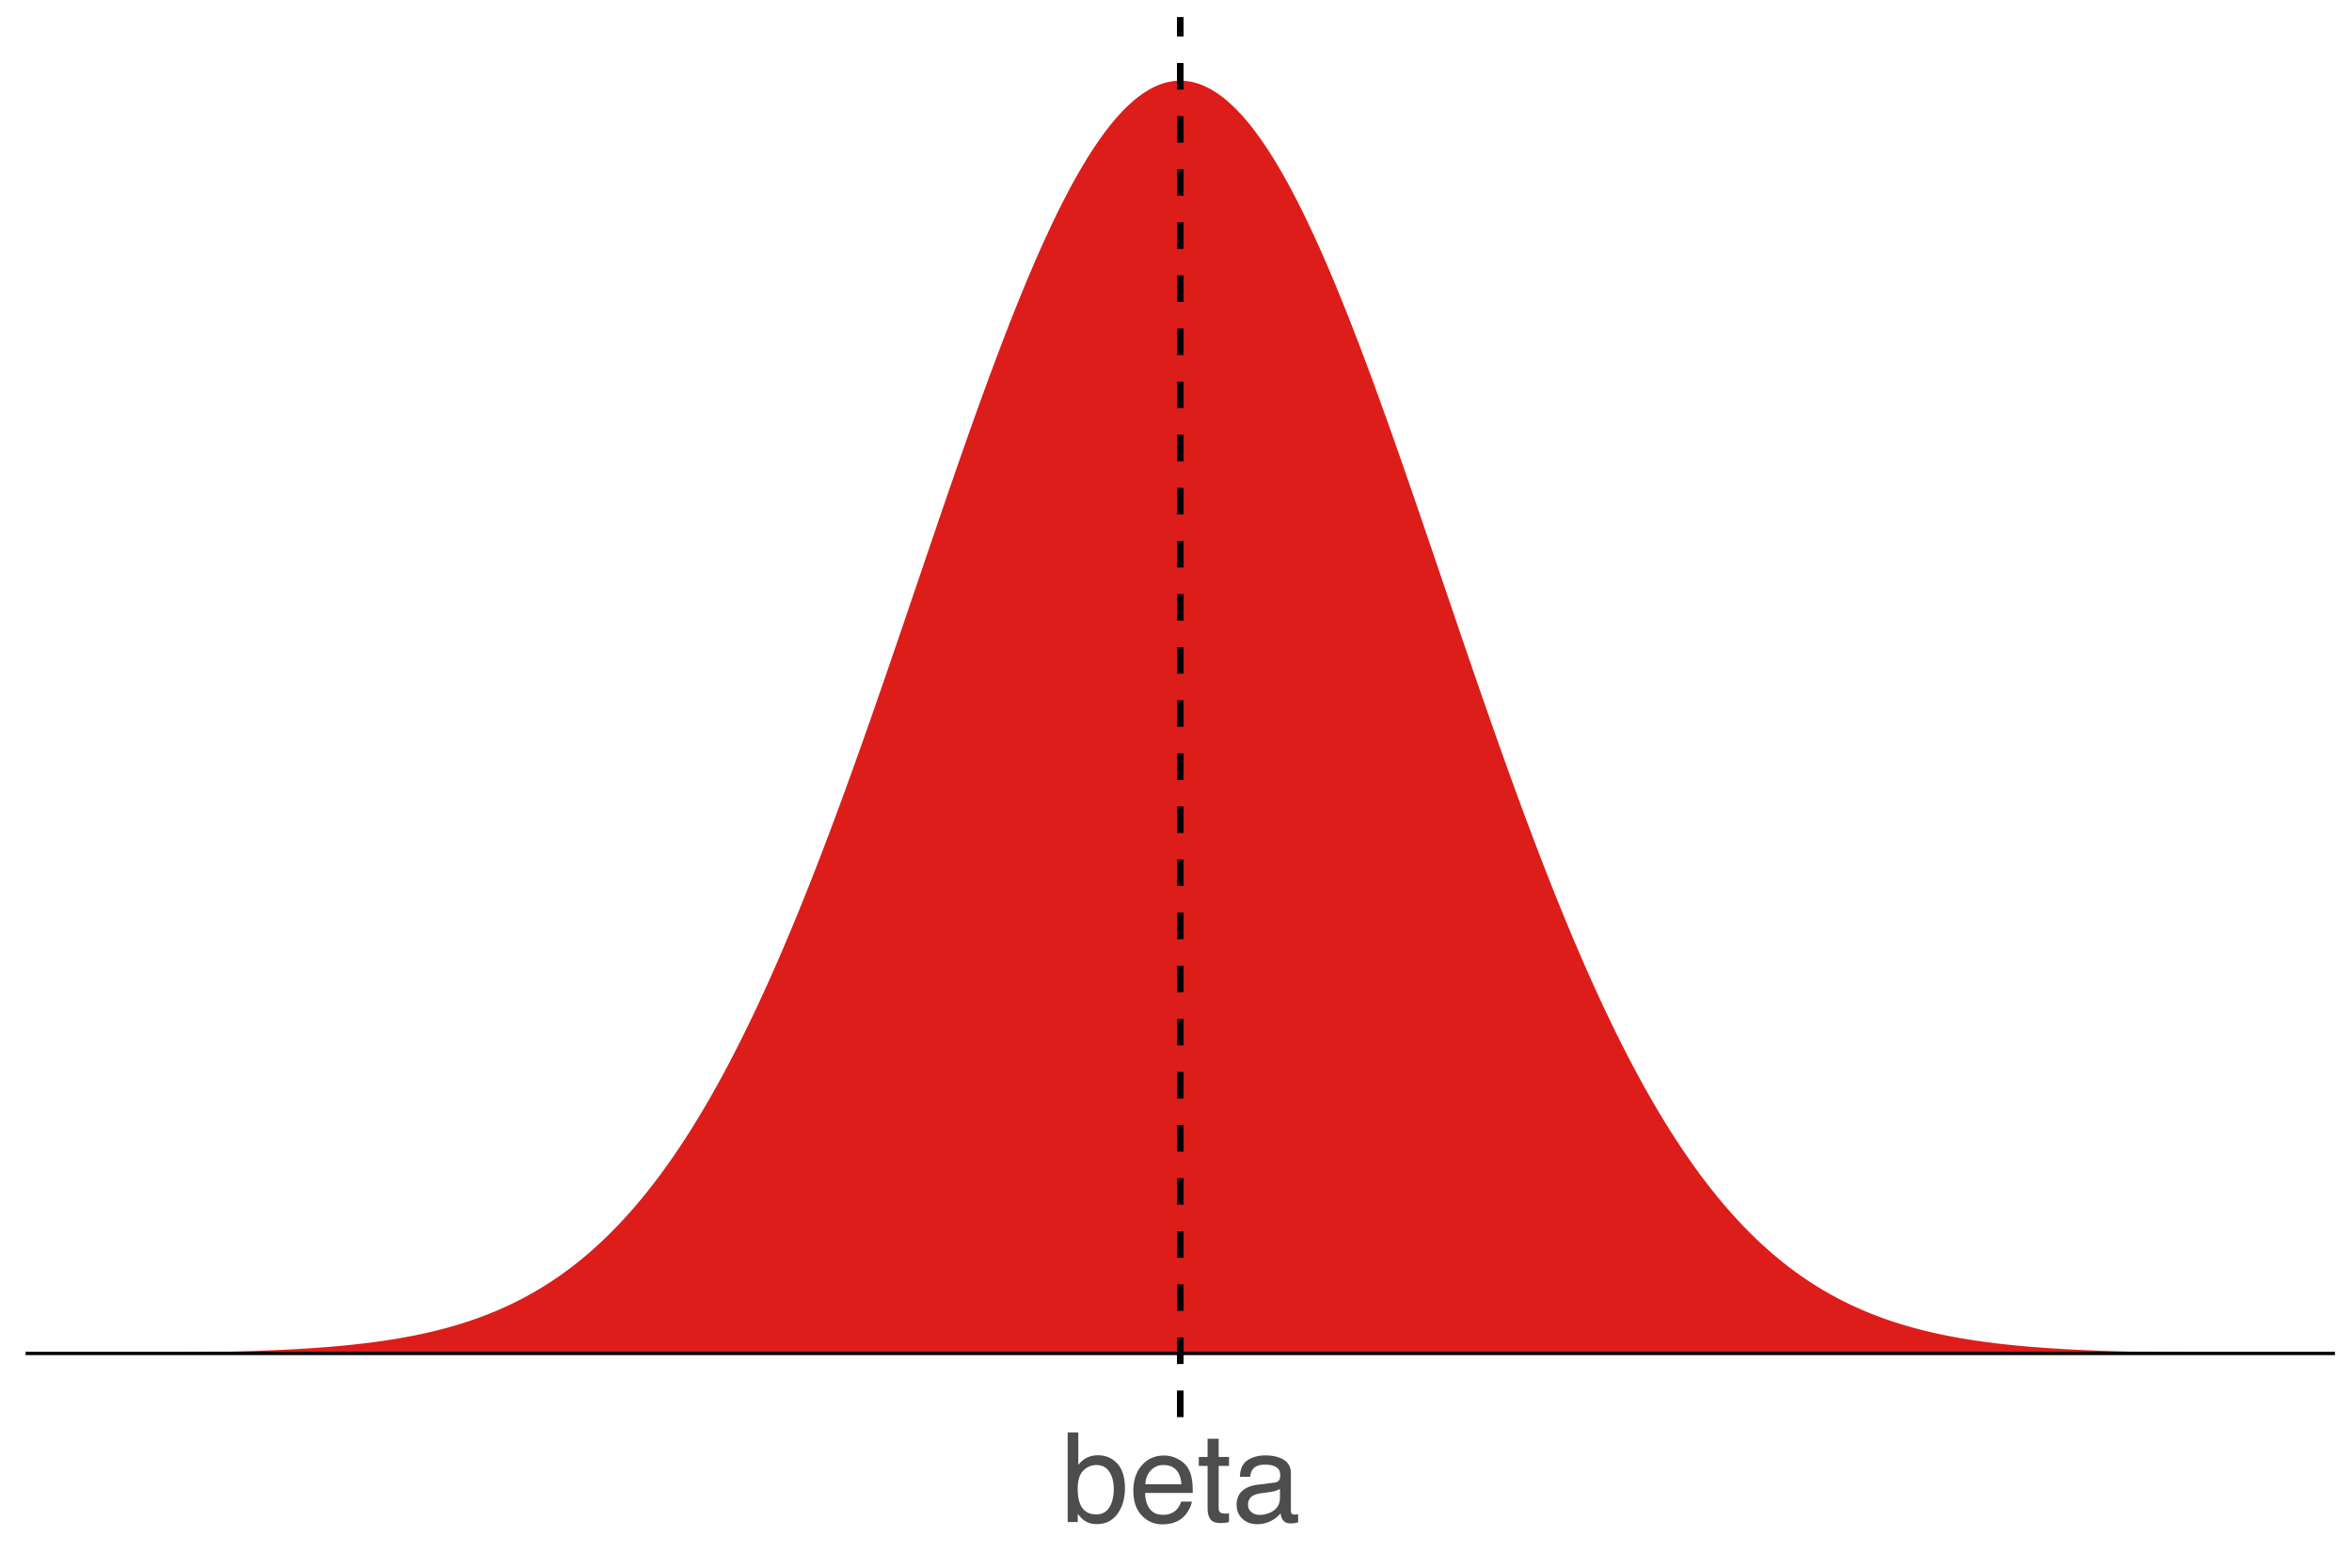
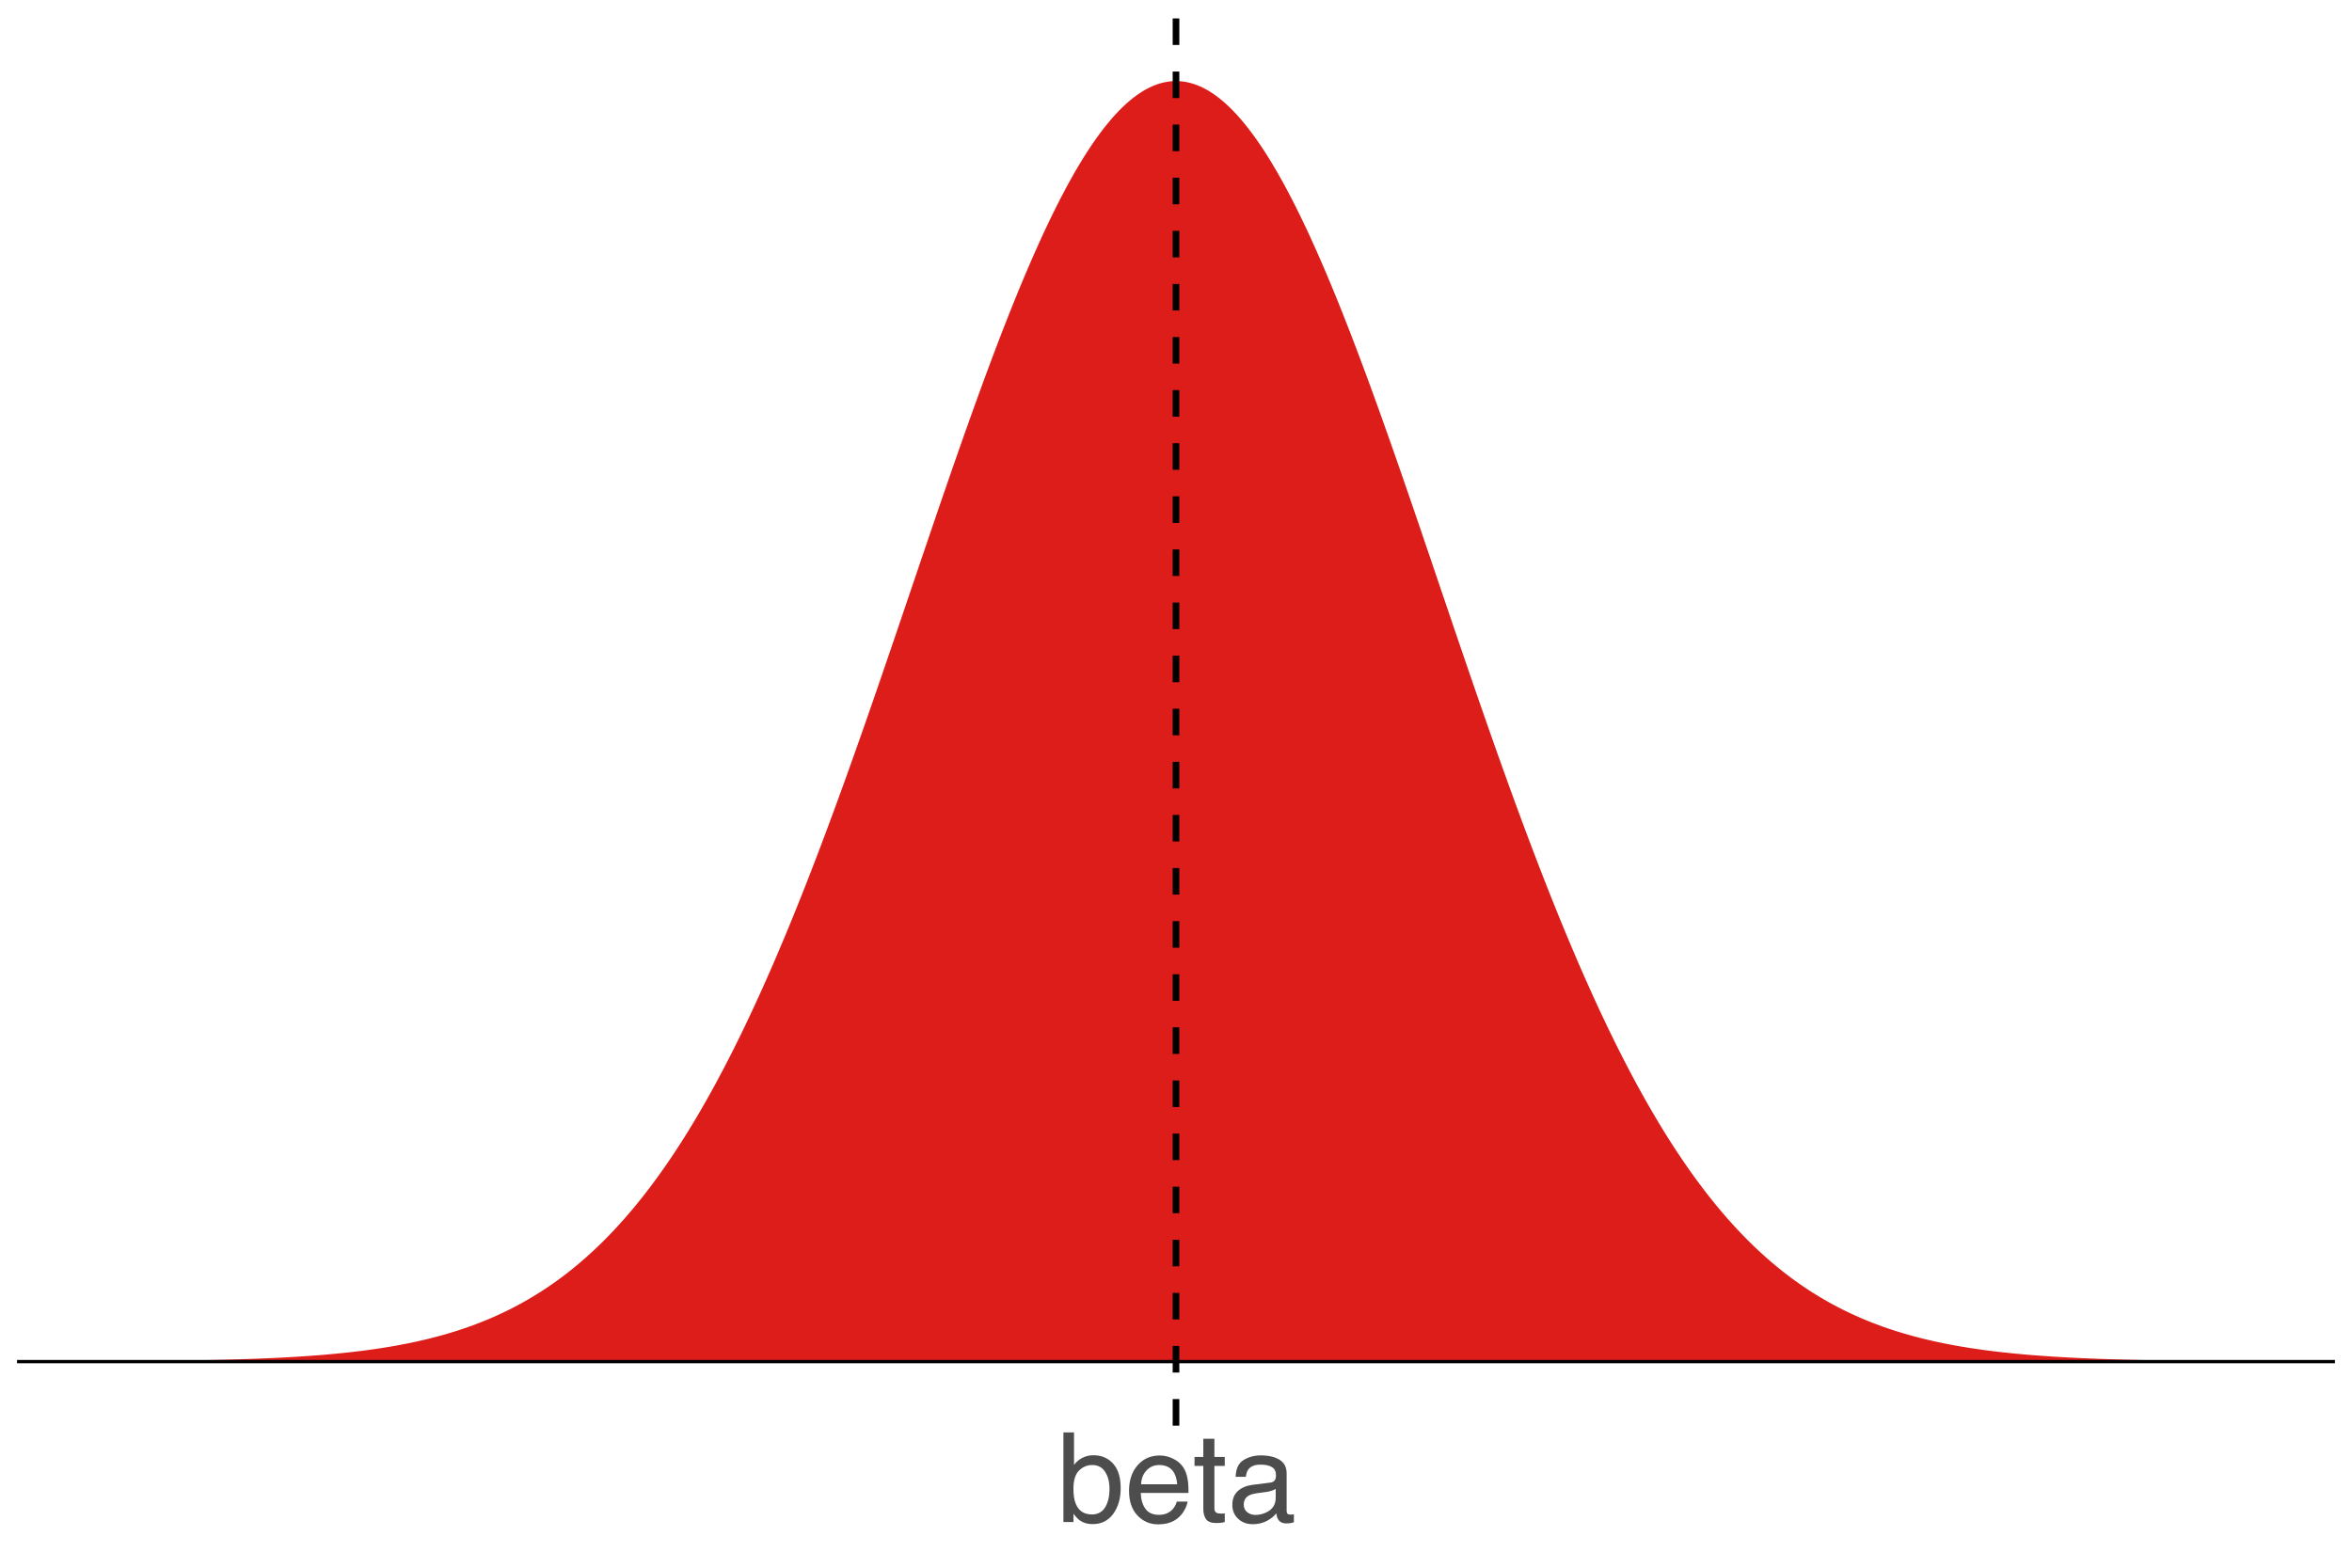
<svg xmlns="http://www.w3.org/2000/svg" xmlns:xlink="http://www.w3.org/1999/xlink" width="756" height="504" viewBox="0 0 756 504">
  <defs>
    <g>
      <g id="glyph-0-0">
        <path d="M 1.297 0 L 1.297 -28.688 L 24.062 -28.688 L 24.062 0 Z M 20.469 -3.594 L 20.469 -25.094 L 4.891 -25.094 L 4.891 -3.594 Z M 20.469 -3.594 " />
      </g>
      <g id="glyph-0-1">
        <path d="M 2.312 -28.797 L 5.719 -28.797 L 5.719 -18.375 C 6.488 -19.383 7.406 -20.148 8.469 -20.672 C 9.539 -21.203 10.703 -21.469 11.953 -21.469 C 14.555 -21.469 16.664 -20.57 18.281 -18.781 C 19.906 -16.988 20.719 -14.348 20.719 -10.859 C 20.719 -7.555 19.914 -4.805 18.312 -2.609 C 16.719 -0.422 14.5 0.672 11.656 0.672 C 10.07 0.672 8.734 0.285 7.641 -0.484 C 6.984 -0.941 6.285 -1.672 5.547 -2.672 L 5.547 0 L 2.312 0 Z M 11.453 -2.438 C 13.348 -2.438 14.766 -3.191 15.703 -4.703 C 16.648 -6.211 17.125 -8.207 17.125 -10.688 C 17.125 -12.883 16.648 -14.707 15.703 -16.156 C 14.766 -17.602 13.379 -18.328 11.547 -18.328 C 9.941 -18.328 8.535 -17.734 7.328 -16.547 C 6.129 -15.359 5.531 -13.406 5.531 -10.688 C 5.531 -8.719 5.773 -7.125 6.266 -5.906 C 7.191 -3.594 8.922 -2.438 11.453 -2.438 Z M 11.453 -2.438 " />
      </g>
      <g id="glyph-0-2">
        <path d="M 11.297 -21.391 C 12.773 -21.391 14.211 -21.039 15.609 -20.344 C 17.004 -19.645 18.066 -18.742 18.797 -17.641 C 19.492 -16.586 19.961 -15.359 20.203 -13.953 C 20.41 -12.984 20.516 -11.445 20.516 -9.344 L 5.172 -9.344 C 5.242 -7.219 5.75 -5.516 6.688 -4.234 C 7.625 -2.953 9.07 -2.312 11.031 -2.312 C 12.875 -2.312 14.344 -2.914 15.438 -4.125 C 16.062 -4.82 16.504 -5.633 16.766 -6.562 L 20.219 -6.562 C 20.125 -5.789 19.816 -4.93 19.297 -3.984 C 18.785 -3.047 18.211 -2.281 17.578 -1.688 C 16.516 -0.645 15.191 0.062 13.609 0.438 C 12.766 0.645 11.812 0.75 10.75 0.75 C 8.145 0.75 5.938 -0.195 4.125 -2.094 C 2.312 -3.988 1.406 -6.645 1.406 -10.062 C 1.406 -13.414 2.316 -16.141 4.141 -18.234 C 5.961 -20.336 8.348 -21.391 11.297 -21.391 Z M 16.891 -12.125 C 16.754 -13.656 16.426 -14.875 15.906 -15.781 C 14.938 -17.477 13.328 -18.328 11.078 -18.328 C 9.461 -18.328 8.109 -17.742 7.016 -16.578 C 5.922 -15.41 5.344 -13.926 5.281 -12.125 Z M 10.953 -21.422 Z M 10.953 -21.422 " />
      </g>
      <g id="glyph-0-3">
        <path d="M 3.281 -26.766 L 6.844 -26.766 L 6.844 -20.922 L 10.172 -20.922 L 10.172 -18.047 L 6.844 -18.047 L 6.844 -4.391 C 6.844 -3.66 7.086 -3.176 7.578 -2.938 C 7.848 -2.789 8.305 -2.719 8.953 -2.719 C 9.117 -2.719 9.297 -2.719 9.484 -2.719 C 9.68 -2.727 9.91 -2.75 10.172 -2.781 L 10.172 0 C 9.773 0.113 9.359 0.195 8.922 0.25 C 8.484 0.301 8.008 0.328 7.5 0.328 C 5.863 0.328 4.75 -0.086 4.156 -0.922 C 3.57 -1.766 3.281 -2.859 3.281 -4.203 L 3.281 -18.047 L 0.453 -18.047 L 0.453 -20.922 L 3.281 -20.922 Z M 3.281 -26.766 " />
      </g>
      <g id="glyph-0-4">
        <path d="M 5.281 -5.562 C 5.281 -4.551 5.648 -3.75 6.391 -3.156 C 7.129 -2.57 8.008 -2.281 9.031 -2.281 C 10.258 -2.281 11.457 -2.566 12.625 -3.141 C 14.57 -4.098 15.547 -5.656 15.547 -7.812 L 15.547 -10.641 C 15.117 -10.367 14.566 -10.141 13.891 -9.953 C 13.211 -9.773 12.547 -9.648 11.891 -9.578 L 9.766 -9.297 C 8.492 -9.129 7.535 -8.863 6.891 -8.5 C 5.816 -7.883 5.281 -6.906 5.281 -5.562 Z M 13.797 -12.672 C 14.598 -12.773 15.133 -13.113 15.406 -13.688 C 15.562 -14 15.641 -14.453 15.641 -15.047 C 15.641 -16.242 15.211 -17.109 14.359 -17.641 C 13.516 -18.18 12.297 -18.453 10.703 -18.453 C 8.867 -18.453 7.566 -17.957 6.797 -16.969 C 6.367 -16.426 6.086 -15.613 5.953 -14.531 L 2.672 -14.531 C 2.742 -17.113 3.582 -18.906 5.188 -19.906 C 6.789 -20.914 8.656 -21.422 10.781 -21.422 C 13.238 -21.422 15.238 -20.953 16.781 -20.016 C 18.301 -19.078 19.062 -17.617 19.062 -15.641 L 19.062 -3.594 C 19.062 -3.227 19.133 -2.938 19.281 -2.719 C 19.438 -2.5 19.754 -2.391 20.234 -2.391 C 20.391 -2.391 20.566 -2.395 20.766 -2.406 C 20.961 -2.426 21.172 -2.457 21.391 -2.5 L 21.391 0.094 C 20.836 0.25 20.414 0.348 20.125 0.391 C 19.844 0.43 19.457 0.453 18.969 0.453 C 17.758 0.453 16.879 0.02 16.328 -0.844 C 16.047 -1.301 15.844 -1.945 15.719 -2.781 C 15.008 -1.844 13.984 -1.023 12.641 -0.328 C 11.297 0.355 9.816 0.703 8.203 0.703 C 6.266 0.703 4.68 0.113 3.453 -1.062 C 2.223 -2.238 1.609 -3.711 1.609 -5.484 C 1.609 -7.43 2.211 -8.938 3.422 -10 C 4.629 -11.07 6.219 -11.727 8.188 -11.969 Z M 10.875 -21.422 Z M 10.875 -21.422 " />
      </g>
    </g>
    <clipPath id="clip-0">
-       <path clip-rule="nonzero" d="M 8.219 434 L 750.52 434 L 750.52 436 L 8.219 436 Z M 8.219 434 " />
+       <path clip-rule="nonzero" d="M 5.48 437 L 750.523 437 L 750.523 439 L 5.48 439 Z M 5.48 437 " />
    </clipPath>
    <clipPath id="clip-1">
-       <path clip-rule="nonzero" d="M 378 5.48 L 381 5.48 L 381 455.59 L 378 455.59 Z M 378 5.48 " />
+       <path clip-rule="nonzero" d="M 376 5.48 L 380 5.48 L 380 458.328 L 376 458.328 Z M 376 5.48 " />
    </clipPath>
  </defs>
  <rect x="-75.6" y="-50.4" width="907.2" height="604.8" fill="rgb(100%, 100%, 100%)" fill-opacity="1" />
-   <path fill-rule="nonzero" fill="rgb(85.098%, 1.961%, 0.784%)" fill-opacity="0.902" d="M 41.961 434.992 L 42.805 434.988 L 43.648 434.98 L 44.492 434.977 L 46.18 434.961 L 47.02 434.957 L 52.926 434.902 L 53.77 434.891 L 54.613 434.883 L 55.457 434.871 L 56.301 434.863 L 58.832 434.828 L 59.676 434.82 L 60.52 434.805 L 61.359 434.793 L 63.047 434.77 L 64.734 434.738 L 65.578 434.727 L 67.266 434.695 L 68.109 434.676 L 69.797 434.645 L 74.016 434.547 L 74.859 434.523 L 75.699 434.5 L 76.543 434.48 L 77.387 434.457 L 78.23 434.43 L 79.074 434.406 L 82.449 434.297 L 84.98 434.203 L 85.824 434.168 L 86.668 434.137 L 88.355 434.066 L 90.043 433.988 L 90.883 433.949 L 91.727 433.906 L 92.57 433.867 L 93.414 433.82 L 94.258 433.777 L 95.945 433.684 L 98.477 433.531 L 100.164 433.422 L 101.852 433.305 L 103.539 433.18 L 104.383 433.113 L 105.223 433.047 L 106.066 432.98 L 106.91 432.91 L 108.598 432.762 L 110.285 432.605 L 111.129 432.523 L 112.816 432.352 L 114.504 432.172 L 115.348 432.078 L 117.035 431.883 L 118.723 431.672 L 119.562 431.566 L 121.25 431.34 L 122.094 431.223 L 122.938 431.102 L 123.781 430.977 L 125.469 430.719 L 127.156 430.445 L 128 430.305 L 129.688 430.008 L 130.531 429.855 L 132.219 429.535 L 133.062 429.371 L 133.902 429.199 L 134.746 429.023 L 135.59 428.844 L 136.434 428.66 L 137.277 428.473 L 138.965 428.082 L 140.652 427.668 L 141.496 427.453 L 142.34 427.234 L 143.184 427.012 L 144.027 426.781 L 145.715 426.305 L 146.559 426.055 L 147.402 425.801 L 148.246 425.543 L 149.086 425.277 L 149.93 425.004 L 150.773 424.727 L 151.617 424.441 L 152.461 424.148 L 153.305 423.852 L 154.148 423.543 L 154.992 423.23 L 155.836 422.91 L 156.68 422.582 L 157.523 422.25 L 158.367 421.906 L 159.211 421.555 L 160.055 421.199 L 160.898 420.832 L 161.742 420.457 L 162.586 420.074 L 163.426 419.684 L 164.27 419.285 L 165.113 418.875 L 165.957 418.457 L 166.801 418.031 L 167.645 417.598 L 168.488 417.152 L 169.332 416.695 L 170.176 416.234 L 171.02 415.758 L 171.863 415.277 L 172.707 414.781 L 173.551 414.277 L 174.395 413.766 L 175.238 413.242 L 176.082 412.707 L 176.926 412.16 L 177.766 411.602 L 178.609 411.035 L 179.453 410.457 L 180.297 409.867 L 181.141 409.262 L 181.984 408.648 L 182.828 408.023 L 183.672 407.387 L 184.516 406.738 L 185.359 406.074 L 186.203 405.398 L 187.047 404.715 L 187.891 404.012 L 188.734 403.301 L 189.578 402.574 L 190.422 401.836 L 191.266 401.082 L 192.109 400.316 L 192.949 399.539 L 193.793 398.742 L 194.637 397.938 L 195.48 397.113 L 196.324 396.277 L 197.168 395.43 L 198.012 394.562 L 198.855 393.684 L 199.699 392.789 L 200.543 391.879 L 201.387 390.957 L 202.23 390.016 L 203.074 389.062 L 203.918 388.09 L 204.762 387.105 L 205.605 386.102 L 206.449 385.086 L 207.289 384.051 L 208.133 383 L 208.977 381.934 L 209.82 380.852 L 210.664 379.75 L 211.508 378.637 L 212.352 377.504 L 213.195 376.355 L 214.039 375.188 L 214.883 374.004 L 215.727 372.805 L 216.57 371.586 L 217.414 370.352 L 218.258 369.098 L 219.102 367.828 L 219.945 366.539 L 220.789 365.234 L 221.629 363.914 L 222.473 362.57 L 223.316 361.215 L 224.16 359.836 L 225.004 358.441 L 225.848 357.031 L 226.691 355.602 L 227.535 354.152 L 228.379 352.684 L 229.223 351.199 L 230.066 349.695 L 230.91 348.176 L 231.754 346.637 L 232.598 345.078 L 233.441 343.504 L 234.285 341.906 L 235.129 340.297 L 235.973 338.664 L 236.812 337.016 L 237.656 335.348 L 238.5 333.664 L 239.344 331.961 L 240.188 330.238 L 241.031 328.496 L 241.875 326.738 L 242.719 324.965 L 243.562 323.172 L 244.406 321.359 L 245.25 319.531 L 246.094 317.684 L 246.938 315.82 L 247.781 313.938 L 248.625 312.039 L 249.469 310.121 L 250.312 308.188 L 251.152 306.238 L 251.996 304.27 L 252.84 302.285 L 253.684 300.285 L 254.527 298.266 L 255.371 296.234 L 256.215 294.184 L 257.059 292.117 L 257.902 290.035 L 258.746 287.938 L 259.59 285.824 L 260.434 283.699 L 261.277 281.555 L 262.121 279.398 L 262.965 277.227 L 263.809 275.039 L 264.652 272.84 L 265.492 270.625 L 266.336 268.398 L 267.18 266.156 L 268.023 263.902 L 268.867 261.637 L 269.711 259.359 L 270.555 257.066 L 271.398 254.766 L 272.242 252.449 L 273.086 250.125 L 273.93 247.789 L 274.773 245.441 L 275.617 243.086 L 276.461 240.719 L 277.305 238.34 L 278.148 235.957 L 278.992 233.562 L 279.836 231.156 L 280.676 228.746 L 281.52 226.328 L 282.363 223.902 L 283.207 221.469 L 284.051 219.031 L 284.895 216.586 L 285.738 214.137 L 287.426 209.223 L 288.27 206.758 L 289.113 204.289 L 290.801 199.344 L 291.645 196.863 L 292.488 194.387 L 294.176 189.426 L 295.016 186.941 L 298.391 177.02 L 299.234 174.543 L 300.922 169.598 L 302.609 164.668 L 303.453 162.207 L 304.297 159.754 L 305.141 157.309 L 305.984 154.867 L 306.828 152.43 L 307.672 150.004 L 308.516 147.586 L 309.355 145.172 L 310.199 142.77 L 311.043 140.379 L 311.887 137.996 L 312.73 135.625 L 313.574 133.266 L 314.418 130.914 L 315.262 128.578 L 316.105 126.258 L 316.949 123.945 L 317.793 121.652 L 318.637 119.371 L 319.48 117.105 L 320.324 114.855 L 321.168 112.621 L 322.012 110.402 L 322.855 108.203 L 323.695 106.023 L 324.539 103.859 L 325.383 101.719 L 326.227 99.594 L 327.07 97.488 L 327.914 95.406 L 328.758 93.344 L 329.602 91.305 L 330.445 89.289 L 331.289 87.293 L 332.133 85.324 L 332.977 83.375 L 333.82 81.453 L 334.664 79.555 L 335.508 77.684 L 336.352 75.84 L 337.195 74.02 L 338.039 72.227 L 338.879 70.465 L 339.723 68.727 L 340.566 67.02 L 341.41 65.34 L 342.254 63.691 L 343.098 62.074 L 343.941 60.484 L 344.785 58.926 L 345.629 57.398 L 346.473 55.902 L 347.316 54.441 L 348.16 53.012 L 349.004 51.613 L 349.848 50.25 L 350.691 48.918 L 351.535 47.625 L 352.379 46.363 L 353.219 45.137 L 354.062 43.945 L 354.906 42.789 L 355.75 41.668 L 356.594 40.586 L 357.438 39.539 L 358.281 38.527 L 359.125 37.555 L 359.969 36.621 L 360.812 35.723 L 361.656 34.863 L 362.5 34.043 L 363.344 33.258 L 364.188 32.516 L 365.031 31.809 L 365.875 31.145 L 366.719 30.516 L 367.559 29.93 L 368.402 29.383 L 369.246 28.875 L 370.09 28.406 L 370.934 27.98 L 371.777 27.594 L 372.621 27.246 L 373.465 26.941 L 374.309 26.676 L 375.152 26.449 L 375.996 26.266 L 376.84 26.125 L 377.684 26.02 L 378.527 25.961 L 379.371 25.938 L 380.215 25.961 L 381.059 26.02 L 381.902 26.125 L 382.742 26.266 L 383.586 26.449 L 384.43 26.676 L 385.273 26.941 L 386.117 27.246 L 386.961 27.594 L 387.805 27.98 L 388.648 28.406 L 389.492 28.875 L 390.336 29.383 L 391.18 29.93 L 392.023 30.516 L 392.867 31.145 L 393.711 31.809 L 394.555 32.516 L 395.398 33.258 L 396.242 34.043 L 397.082 34.863 L 397.926 35.723 L 398.77 36.621 L 399.613 37.555 L 400.457 38.527 L 401.301 39.539 L 402.145 40.586 L 402.988 41.668 L 403.832 42.789 L 404.676 43.945 L 405.52 45.137 L 406.363 46.363 L 407.207 47.625 L 408.051 48.918 L 408.895 50.25 L 409.738 51.613 L 410.582 53.012 L 411.422 54.441 L 412.266 55.902 L 413.109 57.398 L 413.953 58.926 L 414.797 60.484 L 415.641 62.074 L 416.484 63.691 L 417.328 65.34 L 418.172 67.02 L 419.016 68.727 L 419.859 70.465 L 420.703 72.227 L 421.547 74.02 L 422.391 75.84 L 423.234 77.684 L 424.078 79.555 L 424.922 81.453 L 425.766 83.375 L 426.605 85.324 L 427.449 87.293 L 428.293 89.289 L 429.137 91.305 L 429.98 93.344 L 430.824 95.406 L 431.668 97.488 L 432.512 99.594 L 433.355 101.719 L 434.199 103.859 L 435.043 106.023 L 435.887 108.203 L 436.73 110.402 L 437.574 112.621 L 438.418 114.855 L 439.262 117.105 L 440.105 119.371 L 440.945 121.652 L 441.789 123.945 L 442.633 126.258 L 443.477 128.578 L 444.32 130.914 L 445.164 133.266 L 446.008 135.625 L 446.852 137.996 L 447.695 140.379 L 448.539 142.77 L 449.383 145.172 L 450.227 147.586 L 451.07 150.004 L 451.914 152.43 L 452.758 154.867 L 453.602 157.309 L 454.445 159.754 L 455.285 162.207 L 456.129 164.668 L 457.816 169.598 L 459.504 174.543 L 460.348 177.02 L 463.723 186.941 L 464.566 189.426 L 466.254 194.387 L 467.098 196.863 L 467.941 199.344 L 469.629 204.289 L 470.469 206.758 L 471.312 209.223 L 473 214.137 L 473.844 216.586 L 474.688 219.031 L 475.531 221.469 L 476.375 223.902 L 477.219 226.328 L 478.062 228.746 L 478.906 231.156 L 479.75 233.562 L 480.594 235.957 L 481.438 238.34 L 482.281 240.719 L 483.125 243.086 L 483.969 245.441 L 484.809 247.789 L 485.652 250.125 L 486.496 252.449 L 487.34 254.766 L 488.184 257.066 L 489.027 259.359 L 489.871 261.637 L 490.715 263.902 L 491.559 266.156 L 492.402 268.398 L 493.246 270.625 L 494.09 272.84 L 494.934 275.039 L 495.777 277.227 L 496.621 279.398 L 497.465 281.555 L 498.309 283.699 L 499.148 285.824 L 499.992 287.938 L 500.836 290.035 L 501.68 292.117 L 502.523 294.184 L 503.367 296.234 L 504.211 298.266 L 505.055 300.285 L 505.898 302.285 L 506.742 304.27 L 507.586 306.238 L 508.43 308.188 L 509.273 310.121 L 510.117 312.039 L 510.961 313.938 L 511.805 315.82 L 512.648 317.684 L 513.488 319.531 L 514.332 321.359 L 515.176 323.172 L 516.02 324.965 L 516.863 326.738 L 517.707 328.496 L 518.551 330.238 L 519.395 331.961 L 520.238 333.664 L 521.082 335.348 L 521.926 337.016 L 522.77 338.664 L 523.613 340.297 L 524.457 341.906 L 525.301 343.504 L 526.145 345.078 L 526.988 346.637 L 527.832 348.176 L 528.672 349.695 L 529.516 351.199 L 530.359 352.684 L 531.203 354.152 L 532.047 355.602 L 532.891 357.031 L 533.734 358.441 L 534.578 359.836 L 535.422 361.215 L 536.266 362.57 L 537.109 363.914 L 537.953 365.234 L 538.797 366.539 L 539.641 367.828 L 540.484 369.098 L 541.328 370.352 L 542.172 371.586 L 543.012 372.805 L 543.855 374.004 L 544.699 375.188 L 545.543 376.355 L 546.387 377.504 L 547.23 378.637 L 548.074 379.75 L 548.918 380.852 L 549.762 381.934 L 550.605 383 L 551.449 384.051 L 552.293 385.086 L 553.137 386.102 L 553.98 387.105 L 554.824 388.09 L 555.668 389.062 L 556.512 390.016 L 557.352 390.957 L 558.195 391.879 L 559.039 392.789 L 559.883 393.684 L 560.727 394.562 L 561.57 395.43 L 562.414 396.277 L 563.258 397.113 L 564.102 397.938 L 564.945 398.742 L 565.789 399.539 L 566.633 400.316 L 567.477 401.082 L 568.32 401.836 L 569.164 402.574 L 570.008 403.301 L 570.852 404.012 L 571.695 404.715 L 572.535 405.398 L 573.379 406.074 L 574.223 406.738 L 575.066 407.387 L 575.91 408.023 L 576.754 408.648 L 577.598 409.262 L 578.441 409.867 L 579.285 410.457 L 580.129 411.035 L 580.973 411.602 L 581.816 412.16 L 582.66 412.707 L 583.504 413.242 L 584.348 413.766 L 585.191 414.277 L 586.035 414.781 L 586.875 415.277 L 587.719 415.758 L 588.562 416.234 L 589.406 416.695 L 590.25 417.152 L 591.094 417.598 L 591.938 418.031 L 592.781 418.457 L 593.625 418.875 L 594.469 419.285 L 595.312 419.684 L 596.156 420.074 L 597 420.457 L 597.844 420.832 L 598.688 421.199 L 599.531 421.555 L 600.375 421.906 L 601.215 422.25 L 602.059 422.582 L 602.902 422.91 L 603.746 423.23 L 604.59 423.543 L 605.434 423.852 L 606.277 424.148 L 607.121 424.441 L 607.965 424.727 L 608.809 425.004 L 609.652 425.277 L 610.496 425.543 L 611.34 425.801 L 612.184 426.055 L 613.027 426.305 L 614.715 426.781 L 615.559 427.012 L 616.398 427.234 L 617.242 427.453 L 618.086 427.668 L 619.773 428.082 L 621.461 428.473 L 622.305 428.66 L 623.148 428.844 L 623.992 429.023 L 624.836 429.199 L 625.68 429.371 L 626.523 429.535 L 628.211 429.855 L 629.055 430.008 L 629.898 430.156 L 630.738 430.305 L 631.582 430.445 L 633.27 430.719 L 634.957 430.977 L 635.801 431.102 L 636.645 431.223 L 637.488 431.34 L 639.176 431.566 L 641.707 431.883 L 643.395 432.078 L 644.238 432.172 L 645.078 432.262 L 645.922 432.352 L 647.609 432.523 L 648.453 432.605 L 650.141 432.762 L 651.828 432.91 L 652.672 432.98 L 655.203 433.18 L 656.891 433.305 L 658.578 433.422 L 659.422 433.477 L 660.262 433.531 L 662.793 433.684 L 664.48 433.777 L 665.324 433.82 L 666.168 433.867 L 667.012 433.906 L 667.855 433.949 L 670.387 434.066 L 672.074 434.137 L 672.918 434.168 L 673.762 434.203 L 674.602 434.234 L 676.289 434.297 L 679.664 434.406 L 680.508 434.43 L 681.352 434.457 L 682.195 434.48 L 683.039 434.5 L 684.727 434.547 L 688.102 434.625 L 688.941 434.645 L 690.629 434.676 L 691.473 434.695 L 693.16 434.727 L 694.004 434.738 L 695.691 434.77 L 698.223 434.805 L 699.066 434.82 L 699.91 434.828 L 702.441 434.863 L 703.281 434.871 L 704.125 434.883 L 704.969 434.891 L 705.812 434.902 L 711.719 434.957 L 712.562 434.961 L 714.25 434.977 L 715.094 434.98 L 715.938 434.988 L 716.781 434.992 L 716.781 435.129 L 41.961 435.129 Z M 41.961 434.992 " />
+   <path fill-rule="nonzero" fill="rgb(85.098%, 1.961%, 0.784%)" fill-opacity="0.902" d="M 39.344 437.605 L 40.191 437.602 L 41.039 437.594 L 41.887 437.59 L 42.73 437.582 L 43.578 437.578 L 44.426 437.57 L 45.27 437.562 L 47.812 437.539 L 48.656 437.531 L 50.352 437.516 L 51.199 437.504 L 52.043 437.496 L 52.891 437.484 L 53.738 437.477 L 54.586 437.465 L 55.43 437.453 L 56.277 437.445 L 57.125 437.434 L 57.973 437.418 L 58.816 437.406 L 59.664 437.395 L 60.512 437.379 L 61.359 437.367 L 62.203 437.352 L 63.051 437.336 L 63.898 437.324 L 64.742 437.305 L 66.438 437.273 L 67.285 437.254 L 68.129 437.238 L 70.672 437.18 L 71.516 437.156 L 72.363 437.137 L 74.059 437.09 L 74.902 437.066 L 75.75 437.043 L 77.445 436.988 L 78.289 436.961 L 79.984 436.906 L 80.832 436.875 L 81.676 436.844 L 82.523 436.812 L 83.371 436.777 L 84.215 436.746 L 85.062 436.711 L 85.91 436.672 L 86.758 436.637 L 87.602 436.598 L 88.449 436.559 L 90.145 436.473 L 90.988 436.43 L 93.531 436.289 L 94.375 436.238 L 96.07 436.137 L 96.918 436.082 L 97.762 436.023 L 98.609 435.969 L 99.457 435.906 L 100.305 435.848 L 101.148 435.781 L 101.996 435.719 L 102.844 435.652 L 103.688 435.582 L 104.535 435.512 L 106.23 435.363 L 107.074 435.285 L 109.617 435.039 L 110.461 434.949 L 112.156 434.77 L 113.004 434.676 L 113.848 434.578 L 115.543 434.375 L 116.391 434.27 L 117.234 434.16 L 118.082 434.047 L 119.777 433.812 L 120.621 433.691 L 121.469 433.566 L 122.316 433.438 L 123.16 433.309 L 124.008 433.172 L 125.703 432.891 L 126.547 432.742 L 127.395 432.594 L 128.242 432.438 L 129.09 432.277 L 129.934 432.117 L 130.781 431.949 L 131.629 431.777 L 132.477 431.602 L 133.32 431.422 L 134.168 431.238 L 135.016 431.047 L 135.863 430.852 L 136.707 430.652 L 137.555 430.449 L 138.402 430.238 L 139.25 430.023 L 140.094 429.801 L 140.941 429.578 L 141.789 429.344 L 142.633 429.109 L 144.328 428.617 L 145.176 428.359 L 146.02 428.102 L 146.867 427.832 L 147.715 427.559 L 148.562 427.277 L 149.406 426.992 L 151.102 426.398 L 151.949 426.09 L 152.793 425.773 L 153.641 425.453 L 154.488 425.121 L 155.336 424.785 L 156.18 424.441 L 157.027 424.09 L 157.875 423.727 L 158.723 423.359 L 159.566 422.984 L 160.414 422.598 L 161.262 422.203 L 162.105 421.801 L 162.953 421.391 L 163.801 420.973 L 164.648 420.543 L 165.492 420.105 L 166.34 419.656 L 167.188 419.199 L 168.035 418.734 L 168.879 418.258 L 169.727 417.77 L 170.574 417.273 L 171.422 416.766 L 172.266 416.25 L 173.113 415.723 L 173.961 415.184 L 174.809 414.637 L 175.652 414.074 L 176.5 413.504 L 177.348 412.922 L 178.195 412.328 L 179.039 411.723 L 179.887 411.105 L 180.734 410.473 L 181.578 409.832 L 182.426 409.18 L 183.273 408.512 L 184.121 407.836 L 184.965 407.145 L 185.812 406.438 L 186.66 405.723 L 187.508 404.992 L 188.352 404.246 L 189.199 403.492 L 190.047 402.719 L 190.895 401.938 L 191.738 401.137 L 192.586 400.324 L 193.434 399.5 L 194.281 398.656 L 195.125 397.801 L 195.973 396.934 L 196.82 396.047 L 197.668 395.148 L 198.512 394.23 L 199.359 393.301 L 200.207 392.355 L 201.055 391.395 L 201.898 390.418 L 202.746 389.426 L 203.594 388.418 L 204.438 387.395 L 205.285 386.355 L 206.133 385.297 L 206.98 384.227 L 207.824 383.137 L 208.672 382.031 L 209.52 380.906 L 210.367 379.766 L 211.211 378.609 L 212.059 377.438 L 212.906 376.246 L 213.754 375.039 L 214.598 373.812 L 215.445 372.57 L 216.293 371.312 L 217.141 370.035 L 217.984 368.738 L 218.832 367.426 L 219.68 366.094 L 220.527 364.746 L 221.371 363.379 L 222.219 361.992 L 223.066 360.59 L 223.91 359.172 L 224.758 357.73 L 225.605 356.273 L 226.453 354.797 L 227.297 353.305 L 228.145 351.793 L 228.992 350.262 L 229.84 348.711 L 230.684 347.145 L 231.531 345.559 L 232.379 343.957 L 233.227 342.332 L 234.07 340.691 L 234.918 339.035 L 235.766 337.355 L 236.613 335.66 L 237.457 333.945 L 238.305 332.215 L 239.152 330.465 L 240 328.695 L 240.844 326.91 L 241.691 325.105 L 242.539 323.281 L 243.383 321.441 L 244.23 319.582 L 245.078 317.707 L 245.926 315.812 L 246.77 313.902 L 247.617 311.977 L 248.465 310.031 L 249.312 308.066 L 250.156 306.086 L 251.004 304.09 L 251.852 302.078 L 252.699 300.047 L 253.543 298.004 L 254.391 295.941 L 255.238 293.863 L 256.086 291.77 L 256.93 289.656 L 257.777 287.531 L 258.625 285.391 L 259.473 283.234 L 260.316 281.066 L 261.164 278.879 L 262.012 276.68 L 262.855 274.469 L 263.703 272.238 L 264.551 270 L 265.398 267.746 L 266.242 265.477 L 267.09 263.195 L 267.938 260.902 L 268.785 258.598 L 269.629 256.281 L 270.477 253.953 L 271.324 251.613 L 272.172 249.262 L 273.016 246.902 L 273.863 244.531 L 274.711 242.148 L 275.559 239.758 L 276.402 237.359 L 277.25 234.949 L 278.098 232.531 L 278.945 230.105 L 279.789 227.672 L 280.637 225.234 L 281.484 222.785 L 282.328 220.332 L 283.176 217.871 L 284.023 215.406 L 284.871 212.938 L 285.715 210.461 L 287.41 205.5 L 288.258 203.012 L 289.102 200.523 L 289.949 198.031 L 291.645 193.039 L 292.488 190.543 L 295.031 183.055 L 295.875 180.559 L 298.418 173.082 L 299.262 170.598 L 300.109 168.113 L 300.957 165.637 L 301.801 163.164 L 302.648 160.695 L 303.496 158.23 L 304.344 155.773 L 305.188 153.324 L 306.035 150.883 L 306.883 148.449 L 307.73 146.023 L 308.574 143.605 L 309.422 141.199 L 310.27 138.805 L 311.117 136.418 L 311.961 134.043 L 312.809 131.68 L 313.656 129.328 L 314.504 126.992 L 315.348 124.668 L 316.195 122.359 L 317.043 120.062 L 317.891 117.785 L 318.734 115.52 L 319.582 113.273 L 320.43 111.043 L 321.273 108.828 L 322.121 106.637 L 322.969 104.461 L 323.816 102.301 L 324.66 100.164 L 325.508 98.051 L 326.355 95.953 L 327.203 93.879 L 328.047 91.828 L 328.895 89.797 L 329.742 87.793 L 330.59 85.809 L 331.434 83.852 L 332.281 81.918 L 333.129 80.008 L 333.977 78.125 L 334.82 76.266 L 335.668 74.438 L 336.516 72.633 L 337.363 70.859 L 338.207 69.113 L 339.055 67.395 L 339.902 65.707 L 340.746 64.047 L 341.594 62.418 L 342.441 60.82 L 343.289 59.25 L 344.133 57.715 L 344.98 56.211 L 345.828 54.738 L 346.676 53.301 L 347.52 51.895 L 348.367 50.523 L 349.215 49.184 L 350.062 47.879 L 350.906 46.609 L 351.754 45.379 L 352.602 44.18 L 353.449 43.016 L 354.293 41.891 L 355.141 40.801 L 355.988 39.746 L 356.836 38.73 L 357.68 37.75 L 358.527 36.809 L 359.375 35.906 L 360.219 35.043 L 361.066 34.215 L 361.914 33.426 L 362.762 32.68 L 363.605 31.969 L 364.453 31.301 L 365.301 30.668 L 366.148 30.078 L 366.992 29.527 L 367.84 29.016 L 368.688 28.547 L 369.535 28.117 L 370.379 27.727 L 371.227 27.379 L 372.074 27.07 L 372.922 26.805 L 373.766 26.578 L 374.613 26.395 L 375.461 26.25 L 376.309 26.145 L 377.152 26.086 L 378 26.062 L 378.848 26.086 L 379.691 26.145 L 380.539 26.25 L 381.387 26.395 L 382.234 26.578 L 383.078 26.805 L 383.926 27.07 L 384.773 27.379 L 385.621 27.727 L 386.465 28.117 L 387.312 28.547 L 388.16 29.016 L 389.008 29.527 L 389.852 30.078 L 390.699 30.668 L 391.547 31.301 L 392.395 31.969 L 393.238 32.68 L 394.086 33.426 L 394.934 34.215 L 395.781 35.043 L 396.625 35.906 L 397.473 36.809 L 398.32 37.75 L 399.164 38.73 L 400.012 39.746 L 400.859 40.801 L 401.707 41.891 L 402.551 43.016 L 403.398 44.18 L 404.246 45.379 L 405.094 46.609 L 405.938 47.879 L 406.785 49.184 L 407.633 50.523 L 408.48 51.895 L 409.324 53.301 L 410.172 54.738 L 411.02 56.211 L 411.867 57.715 L 412.711 59.25 L 413.559 60.82 L 414.406 62.418 L 415.254 64.047 L 416.098 65.707 L 416.945 67.395 L 417.793 69.113 L 418.637 70.859 L 419.484 72.633 L 420.332 74.438 L 421.18 76.266 L 422.023 78.125 L 422.871 80.008 L 423.719 81.918 L 424.566 83.852 L 425.41 85.809 L 426.258 87.793 L 427.105 89.797 L 427.953 91.828 L 428.797 93.879 L 429.645 95.953 L 430.492 98.051 L 431.34 100.164 L 432.184 102.301 L 433.031 104.461 L 433.879 106.637 L 434.727 108.828 L 435.57 111.043 L 436.418 113.273 L 437.266 115.52 L 438.109 117.785 L 438.957 120.062 L 439.805 122.359 L 440.652 124.668 L 441.496 126.992 L 442.344 129.328 L 443.191 131.68 L 444.039 134.043 L 444.883 136.418 L 445.73 138.805 L 446.578 141.199 L 447.426 143.605 L 448.27 146.023 L 449.117 148.449 L 449.965 150.883 L 450.812 153.324 L 451.656 155.773 L 452.504 158.23 L 453.352 160.695 L 454.199 163.164 L 455.043 165.637 L 455.891 168.113 L 456.738 170.598 L 457.582 173.082 L 460.125 180.559 L 460.969 183.055 L 463.512 190.543 L 464.355 193.039 L 466.051 198.031 L 466.898 200.523 L 467.742 203.012 L 468.59 205.5 L 470.285 210.461 L 471.129 212.938 L 471.977 215.406 L 472.824 217.871 L 473.672 220.332 L 474.516 222.785 L 475.363 225.234 L 476.211 227.672 L 477.055 230.105 L 477.902 232.531 L 478.75 234.949 L 479.598 237.359 L 480.441 239.758 L 481.289 242.148 L 482.137 244.531 L 482.984 246.902 L 483.828 249.262 L 484.676 251.613 L 485.523 253.953 L 486.371 256.281 L 487.215 258.598 L 488.062 260.902 L 488.91 263.195 L 489.758 265.477 L 490.602 267.746 L 491.449 270 L 492.297 272.238 L 493.145 274.469 L 493.988 276.68 L 494.836 278.879 L 495.684 281.066 L 496.527 283.234 L 497.375 285.391 L 498.223 287.531 L 499.07 289.656 L 499.914 291.77 L 500.762 293.863 L 501.609 295.941 L 502.457 298.004 L 503.301 300.047 L 504.148 302.078 L 504.996 304.09 L 505.844 306.086 L 506.688 308.066 L 507.535 310.031 L 508.383 311.977 L 509.23 313.902 L 510.074 315.812 L 510.922 317.707 L 511.77 319.582 L 512.617 321.441 L 513.461 323.281 L 514.309 325.105 L 515.156 326.91 L 516 328.695 L 516.848 330.465 L 517.695 332.215 L 518.543 333.945 L 519.387 335.66 L 520.234 337.355 L 521.082 339.035 L 521.93 340.691 L 522.773 342.332 L 523.621 343.957 L 524.469 345.559 L 525.316 347.145 L 526.16 348.711 L 527.008 350.262 L 527.855 351.793 L 528.703 353.305 L 529.547 354.797 L 530.395 356.273 L 531.242 357.73 L 532.09 359.172 L 532.934 360.59 L 533.781 361.992 L 534.629 363.379 L 535.473 364.746 L 536.32 366.094 L 537.168 367.426 L 538.016 368.738 L 538.859 370.035 L 539.707 371.312 L 540.555 372.57 L 541.402 373.812 L 542.246 375.039 L 543.094 376.246 L 543.941 377.438 L 544.789 378.609 L 545.633 379.766 L 546.48 380.906 L 547.328 382.031 L 548.176 383.137 L 549.02 384.227 L 549.867 385.297 L 550.715 386.355 L 551.562 387.395 L 552.406 388.418 L 553.254 389.426 L 554.102 390.418 L 554.945 391.395 L 555.793 392.355 L 556.641 393.301 L 557.488 394.23 L 558.332 395.148 L 559.18 396.047 L 560.027 396.934 L 560.875 397.801 L 561.719 398.656 L 562.566 399.5 L 563.414 400.324 L 564.262 401.137 L 565.105 401.938 L 565.953 402.719 L 566.801 403.492 L 567.648 404.246 L 568.492 404.992 L 569.34 405.723 L 570.188 406.438 L 571.035 407.145 L 571.879 407.836 L 572.727 408.512 L 573.574 409.18 L 574.422 409.832 L 575.266 410.473 L 576.113 411.105 L 576.961 411.723 L 577.805 412.328 L 578.652 412.922 L 579.5 413.504 L 580.348 414.074 L 581.191 414.637 L 582.039 415.184 L 582.887 415.723 L 583.734 416.25 L 584.578 416.766 L 585.426 417.273 L 586.273 417.77 L 587.121 418.258 L 587.965 418.734 L 588.812 419.199 L 589.66 419.656 L 590.508 420.105 L 591.352 420.543 L 592.199 420.973 L 593.047 421.391 L 593.895 421.801 L 594.738 422.203 L 595.586 422.598 L 596.434 422.984 L 597.277 423.359 L 598.125 423.727 L 598.973 424.09 L 599.82 424.441 L 600.664 424.785 L 601.512 425.121 L 602.359 425.453 L 603.207 425.773 L 604.051 426.09 L 604.898 426.398 L 606.594 426.992 L 607.438 427.277 L 608.285 427.559 L 609.133 427.832 L 609.98 428.102 L 610.824 428.359 L 611.672 428.617 L 613.367 429.109 L 614.211 429.344 L 615.059 429.578 L 615.906 429.801 L 616.75 430.023 L 617.598 430.238 L 618.445 430.449 L 619.293 430.652 L 620.137 430.852 L 620.984 431.047 L 621.832 431.238 L 622.68 431.422 L 623.523 431.602 L 624.371 431.777 L 625.219 431.949 L 626.066 432.117 L 626.91 432.277 L 627.758 432.438 L 628.605 432.594 L 629.453 432.742 L 630.297 432.891 L 631.992 433.172 L 632.84 433.309 L 633.684 433.438 L 634.531 433.566 L 635.379 433.691 L 636.223 433.812 L 637.918 434.047 L 638.766 434.16 L 639.609 434.27 L 640.457 434.375 L 642.152 434.578 L 642.996 434.676 L 643.844 434.77 L 645.539 434.949 L 646.383 435.039 L 648.926 435.285 L 649.77 435.363 L 651.465 435.512 L 652.312 435.582 L 653.156 435.652 L 654.004 435.719 L 654.852 435.781 L 655.695 435.848 L 656.543 435.906 L 657.391 435.969 L 658.238 436.023 L 659.082 436.082 L 659.93 436.137 L 661.625 436.238 L 662.469 436.289 L 665.012 436.43 L 665.855 436.473 L 667.551 436.559 L 668.398 436.598 L 669.242 436.637 L 670.09 436.672 L 670.938 436.711 L 671.785 436.746 L 672.629 436.777 L 673.477 436.812 L 674.324 436.844 L 675.168 436.875 L 676.016 436.906 L 677.711 436.961 L 678.555 436.988 L 680.25 437.043 L 681.098 437.066 L 681.941 437.09 L 683.637 437.137 L 684.484 437.156 L 685.328 437.18 L 687.871 437.238 L 688.715 437.254 L 689.562 437.273 L 691.258 437.305 L 692.102 437.324 L 692.949 437.336 L 693.797 437.352 L 694.641 437.367 L 695.488 437.379 L 696.336 437.395 L 697.184 437.406 L 698.027 437.418 L 698.875 437.434 L 699.723 437.445 L 700.57 437.453 L 701.414 437.465 L 702.262 437.477 L 703.109 437.484 L 703.957 437.496 L 704.801 437.504 L 705.648 437.516 L 707.344 437.531 L 708.188 437.539 L 710.73 437.562 L 711.574 437.57 L 712.422 437.578 L 713.27 437.582 L 714.113 437.59 L 714.961 437.594 L 715.809 437.602 L 716.656 437.605 L 716.656 437.746 L 39.344 437.746 Z M 39.344 437.605 " />
  <g clip-path="url(#clip-0)">
-     <path fill="none" stroke-width="1.067" stroke-linecap="butt" stroke-linejoin="round" stroke="rgb(0%, 0%, 0%)" stroke-opacity="1" stroke-miterlimit="10" d="M 8.219 435.129 L 750.52 435.129 " />
+     <path fill="none" stroke-width="1.067" stroke-linecap="butt" stroke-linejoin="round" stroke="rgb(0%, 0%, 0%)" stroke-opacity="1" stroke-miterlimit="10" d="M 5.48 437.746 L 750.52 437.746 " />
  </g>
  <g clip-path="url(#clip-1)">
-     <path fill="none" stroke-width="2.134" stroke-linecap="butt" stroke-linejoin="round" stroke="rgb(0%, 0%, 0%)" stroke-opacity="1" stroke-dasharray="8.536 8.536" stroke-miterlimit="10" d="M 379.371 455.59 L 379.371 5.48 " />
+     <path fill="none" stroke-width="2.134" stroke-linecap="butt" stroke-linejoin="round" stroke="rgb(0%, 0%, 0%)" stroke-opacity="1" stroke-dasharray="8.536 8.536" stroke-miterlimit="10" d="M 378 458.328 L 378 5.48 " />
  </g>
  <g fill="rgb(30.196%, 30.196%, 30.196%)" fill-opacity="1">
-     <use xlink:href="#glyph-0-1" x="340.871" y="489.32" />
-     <use xlink:href="#glyph-0-2" x="362.871" y="489.32" />
-     <use xlink:href="#glyph-0-3" x="384.871" y="489.32" />
-     <use xlink:href="#glyph-0-4" x="395.871" y="489.32" />
+     <use xlink:href="#glyph-0-1" x="339.5" y="489.32" />
+     <use xlink:href="#glyph-0-2" x="361.5" y="489.32" />
+     <use xlink:href="#glyph-0-3" x="383.5" y="489.32" />
+     <use xlink:href="#glyph-0-4" x="394.5" y="489.32" />
  </g>
</svg>
